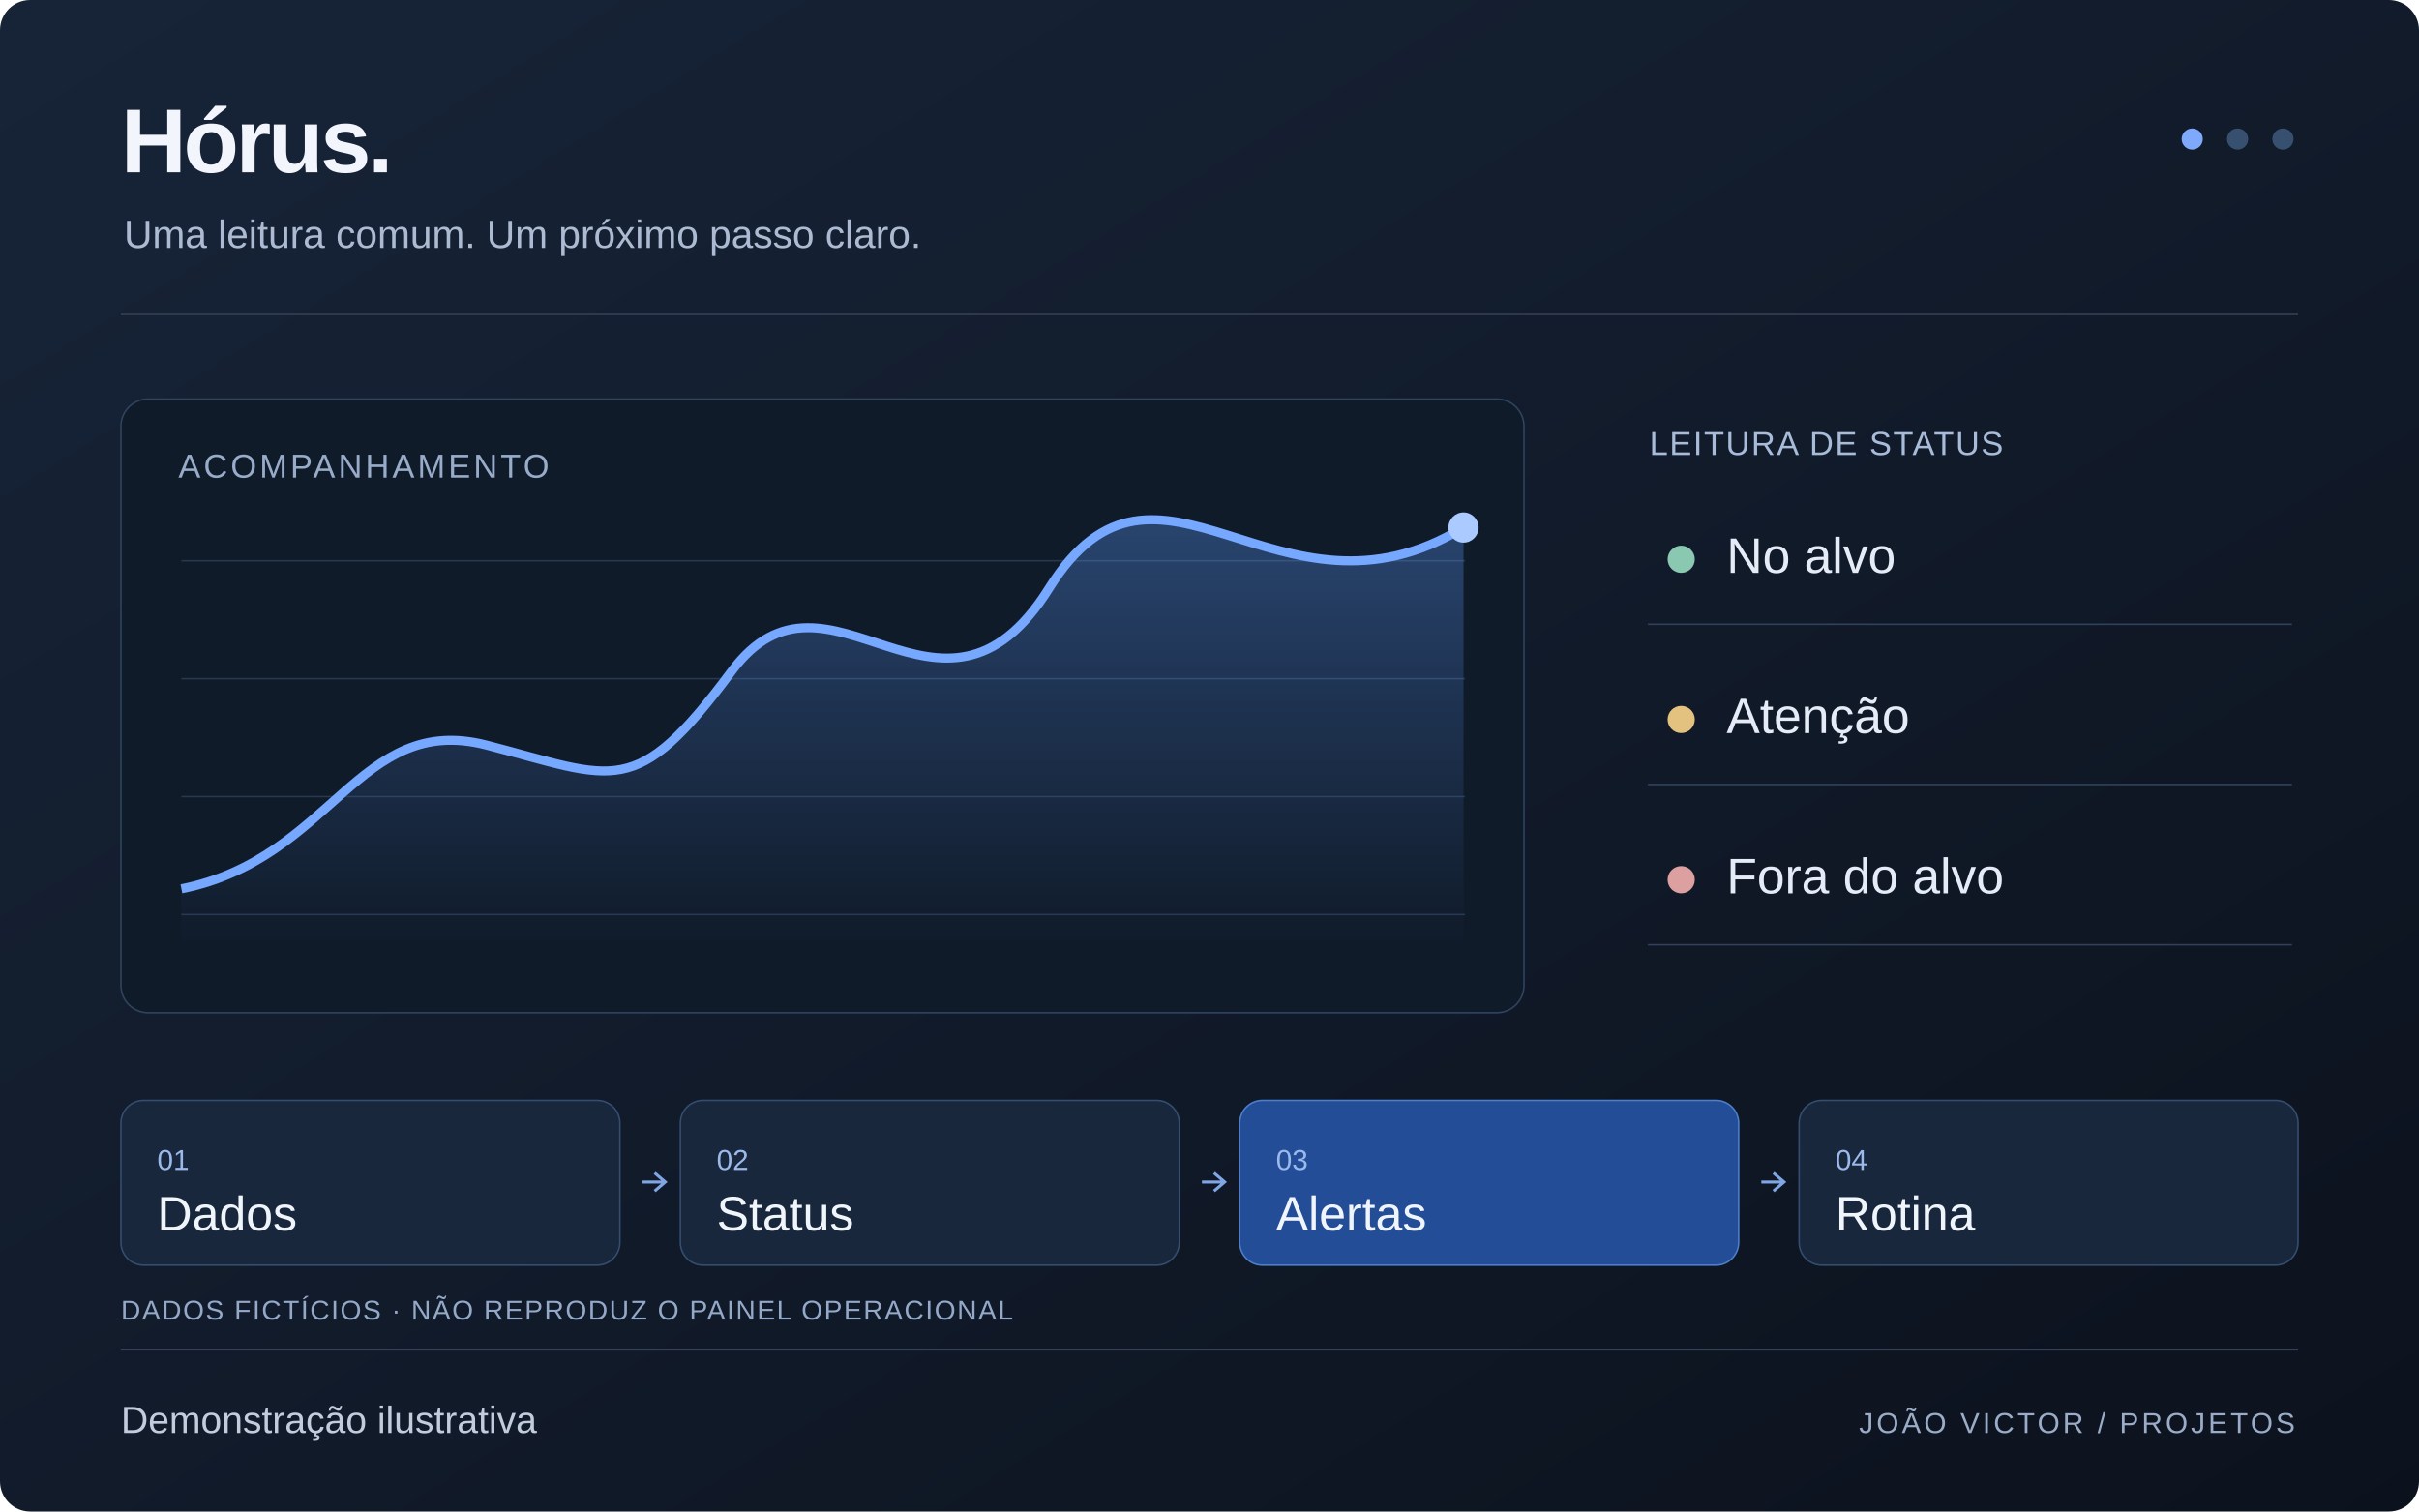
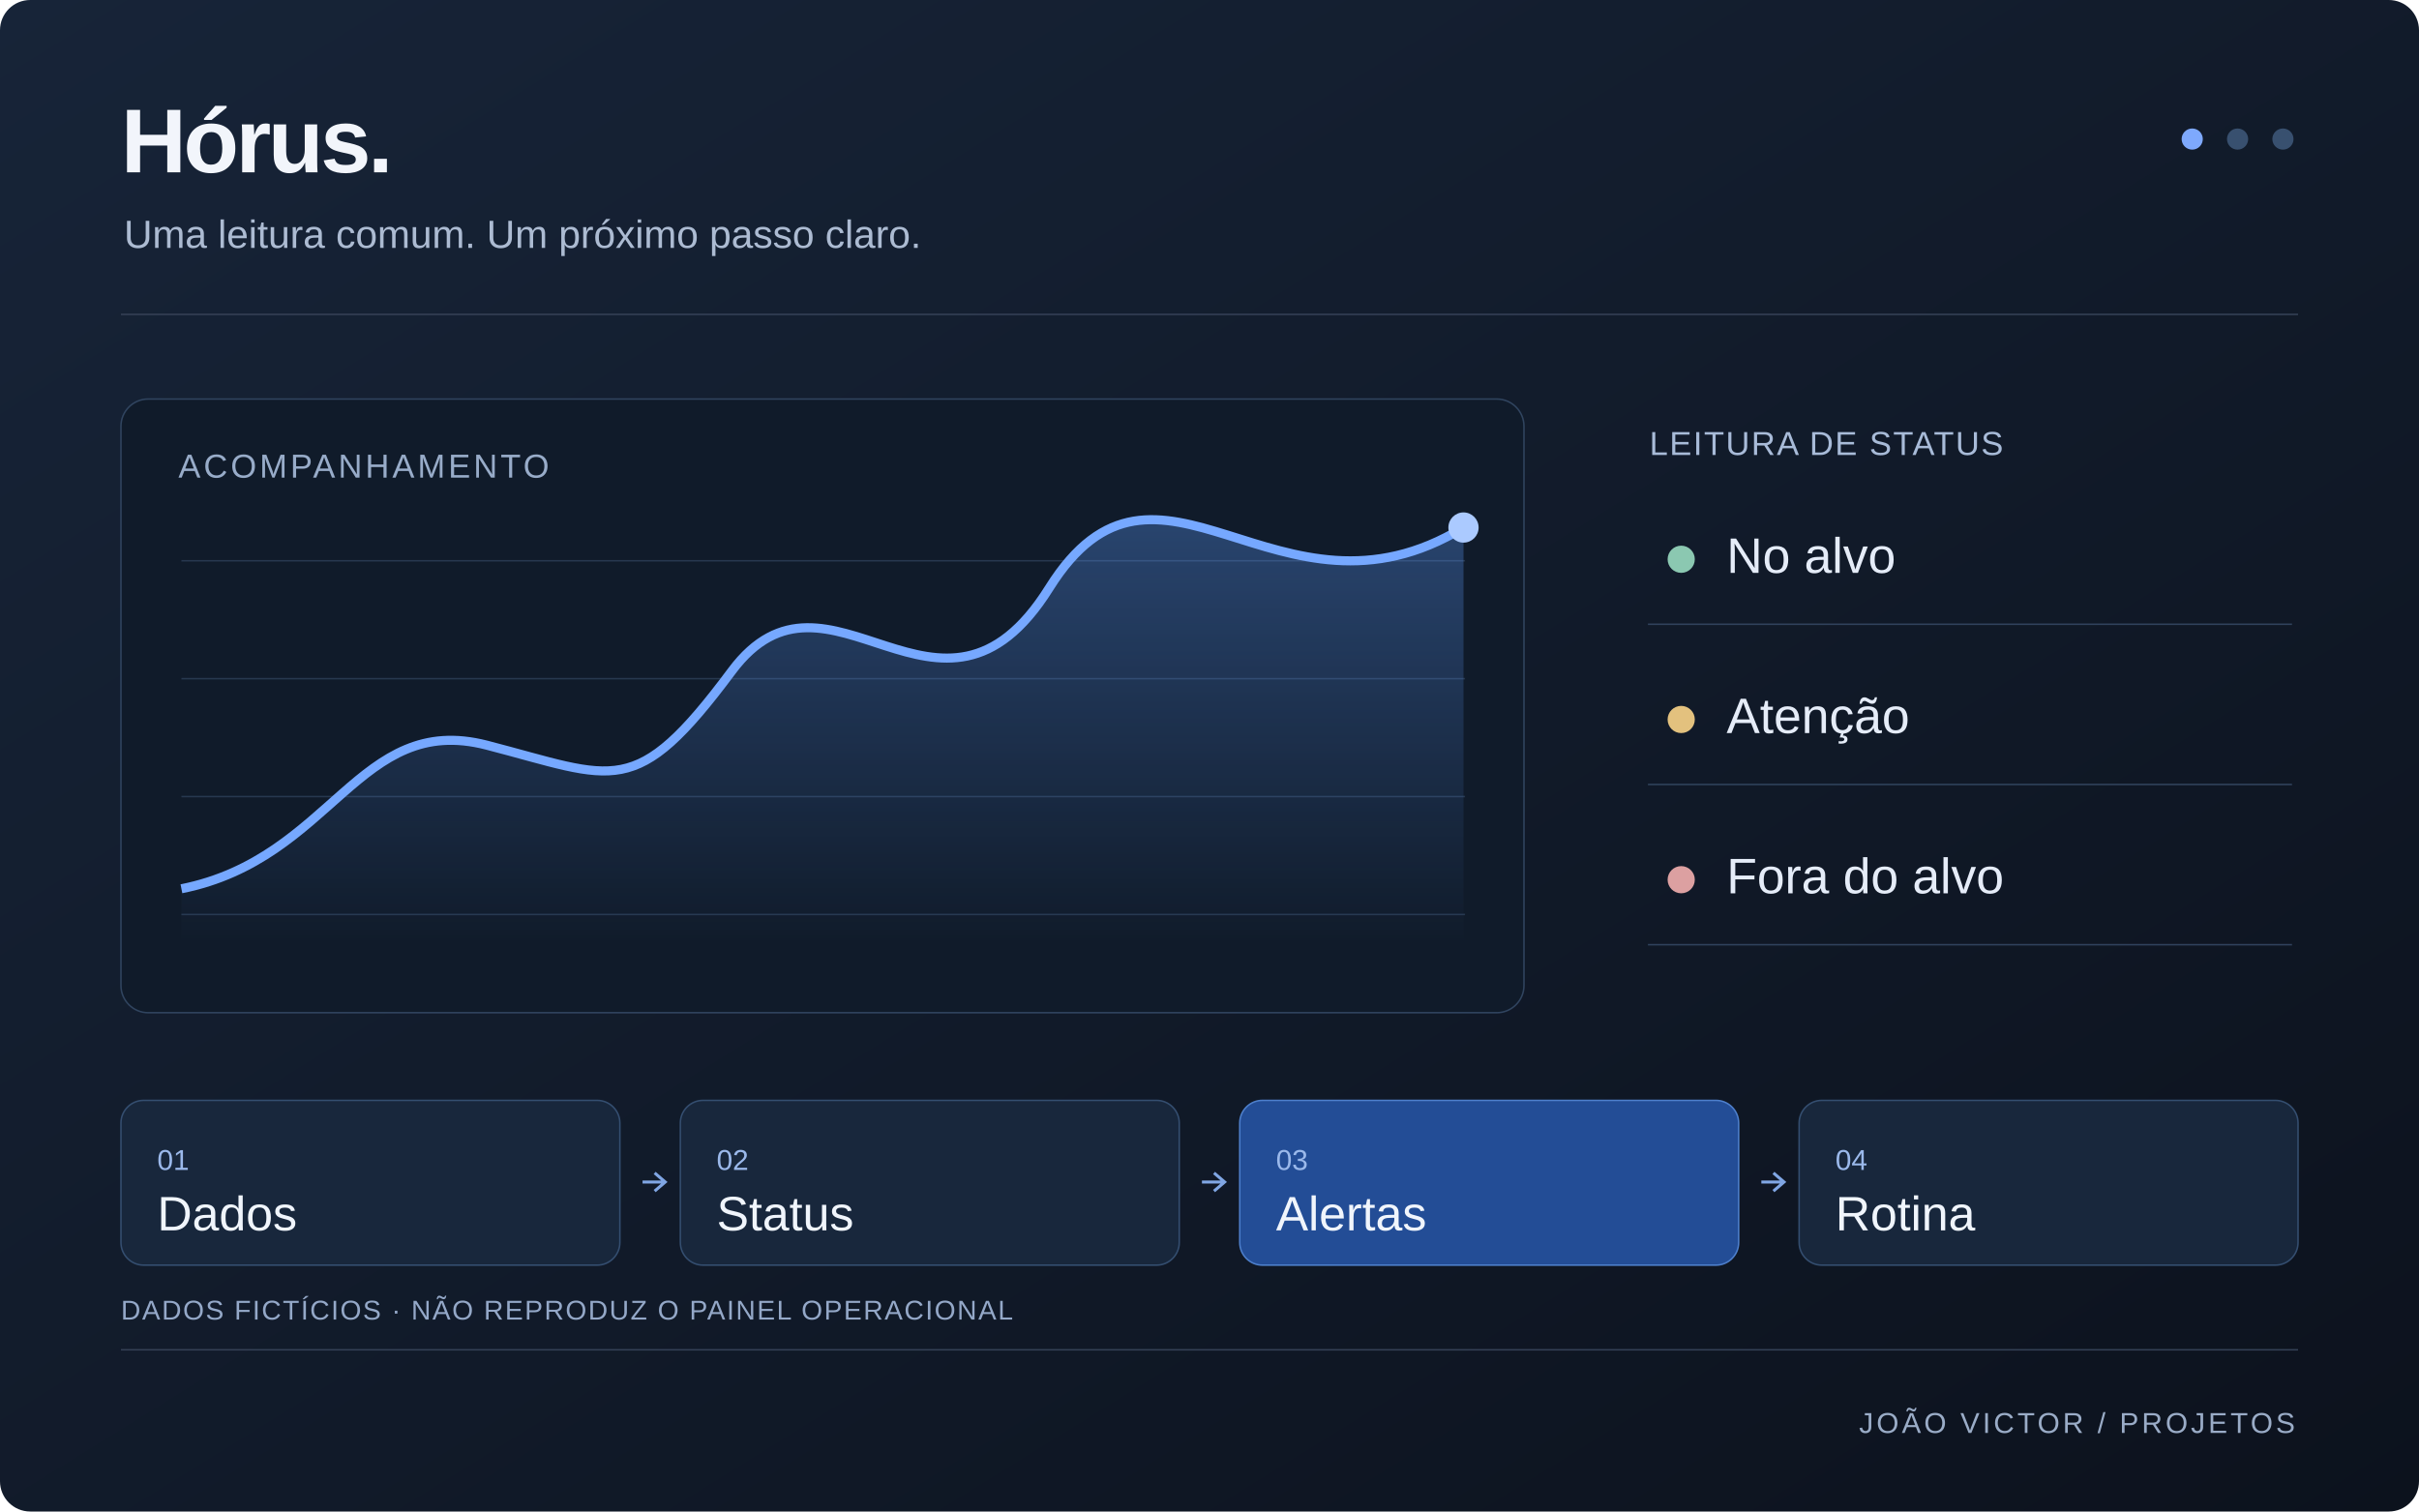
<svg xmlns="http://www.w3.org/2000/svg" width="1600" height="1000" viewBox="0 0 1600 1000">
  <defs>
    <linearGradient id="bg" x2="1" y2="1">
      <stop stop-color="#172438" />
      <stop offset="1" stop-color="#0c121d" />
    </linearGradient>
    <linearGradient id="blue" x2="1" y2="1">
      <stop stop-color="#3779ee" />
      <stop offset="1" stop-color="#2754b3" />
    </linearGradient>
    <linearGradient id="area" x1="0" y1="0" x2="0" y2="1">
      <stop stop-color="#5d9cff" stop-opacity=".32" />
      <stop offset="1" stop-color="#5d9cff" stop-opacity="0" />
    </linearGradient>
  </defs>
  <rect width="1600" height="1000" rx="20" fill="url(#bg)" />
  <g font-family="Arial, sans-serif">
    <text x="80" y="114" fill="#f2f5fb" font-size="60" font-weight="600" letter-spacing="-2">Hórus.</text>
    <text x="82" y="164" fill="#acbbd2" font-size="26">Uma leitura comum. Um próximo passo claro.</text>
    <circle cx="1450" cy="92" r="7" fill="#7ea9fd" />
    <circle cx="1480" cy="92" r="7" fill="#38506f" />
    <circle cx="1510" cy="92" r="7" fill="#38506f" />
    <path d="M80 208H1520" stroke="#344055" />
    <rect x="80" y="264" width="928" height="406" rx="18" fill="#101b2a" stroke="#30445f" />
    <text x="118" y="316" fill="#98acc9" font-size="22" letter-spacing="2">ACOMPANHAMENTO</text>
    <g stroke="#27384f" stroke-width="1">
      <path d="M120 371H969M120 449H969M120 527H969M120 605H969" />
    </g>
    <path d="M120 588C220 568 237 471 322 493S420 530 484 444 622 504 694 389 845 424 968 349V624H120Z" fill="url(#area)" />
    <path d="M120 588C220 568 237 471 322 493S420 530 484 444 622 504 694 389 845 424 968 349" fill="none" stroke="#76a8ff" stroke-width="6" />
    <circle cx="968" cy="349" r="10" fill="#abcaff" />
    <text x="1091" y="301" fill="#a8bbd8" font-size="22" letter-spacing="1">LEITURA DE STATUS</text>
    <circle cx="1112" cy="370" r="9" fill="#8bc8b1" />
    <text x="1142" y="379" fill="#e5ecf8" font-size="33">No alvo</text>
    <path d="M1090 413h426" stroke="#30425c" />
    <circle cx="1112" cy="476" r="9" fill="#e3c17e" />
    <text x="1142" y="485" fill="#e5ecf8" font-size="33">Atenção</text>
    <path d="M1090 519h426" stroke="#30425c" />
    <circle cx="1112" cy="582" r="9" fill="#dca0a1" />
    <text x="1142" y="591" fill="#e5ecf8" font-size="33">Fora do alvo</text>
    <path d="M1090 625h426" stroke="#30425c" />
    <rect x="80" y="728" width="330" height="109" rx="15" fill="#18273c" stroke="#344e70" />
    <text x="104" y="774" fill="#9bb9eb" font-size="19">01</text>
    <text x="104" y="814" fill="#f0f5fc" font-size="32">Dados</text>
    <path d="M425 782h15m-7-6 7 6-7 6" fill="none" stroke="#80a6e4" stroke-width="2" />
    <rect x="450" y="728" width="330" height="109" rx="15" fill="#18273c" stroke="#344e70" />
    <text x="474" y="774" fill="#9bb9eb" font-size="19">02</text>
    <text x="474" y="814" fill="#f0f5fc" font-size="32">Status</text>
    <path d="M795 782h15m-7-6 7 6-7 6" fill="none" stroke="#80a6e4" stroke-width="2" />
    <rect x="820" y="728" width="330" height="109" rx="15" fill="#234d96" stroke="#4d7fcc" />
    <text x="844" y="774" fill="#9bb9eb" font-size="19">03</text>
    <text x="844" y="814" fill="#f0f5fc" font-size="32">Alertas</text>
    <path d="M1165 782h15m-7-6 7 6-7 6" fill="none" stroke="#80a6e4" stroke-width="2" />
    <rect x="1190" y="728" width="330" height="109" rx="15" fill="#18273c" stroke="#344e70" />
    <text x="1214" y="774" fill="#9bb9eb" font-size="19">04</text>
    <text x="1214" y="814" fill="#f0f5fc" font-size="32">Rotina</text>
    <text x="80" y="873" fill="#94a8c8" font-size="18" letter-spacing="1">DADOS FICTÍCIOS · NÃO REPRODUZ O PAINEL OPERACIONAL</text>
    <path d="M80 893H1520" stroke="#344055" />
-     <text x="80" y="948" fill="#c1ccdd" font-size="25">Demonstração ilustrativa</text>
    <text x="1518" y="948" fill="#9aacc7" font-size="19" text-anchor="end" letter-spacing="2">JOÃO VICTOR  /  PROJETOS</text>
  </g>
</svg>
